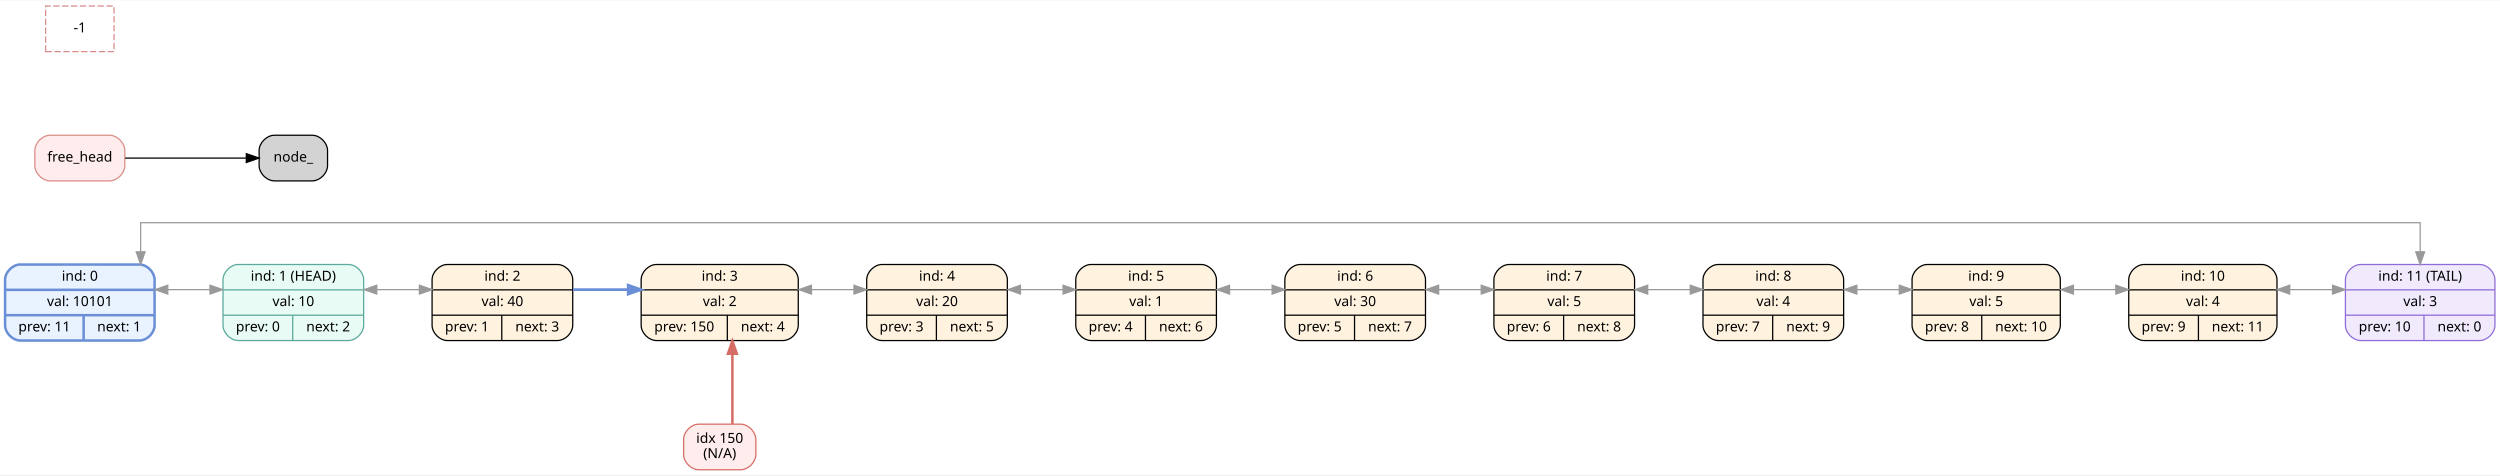
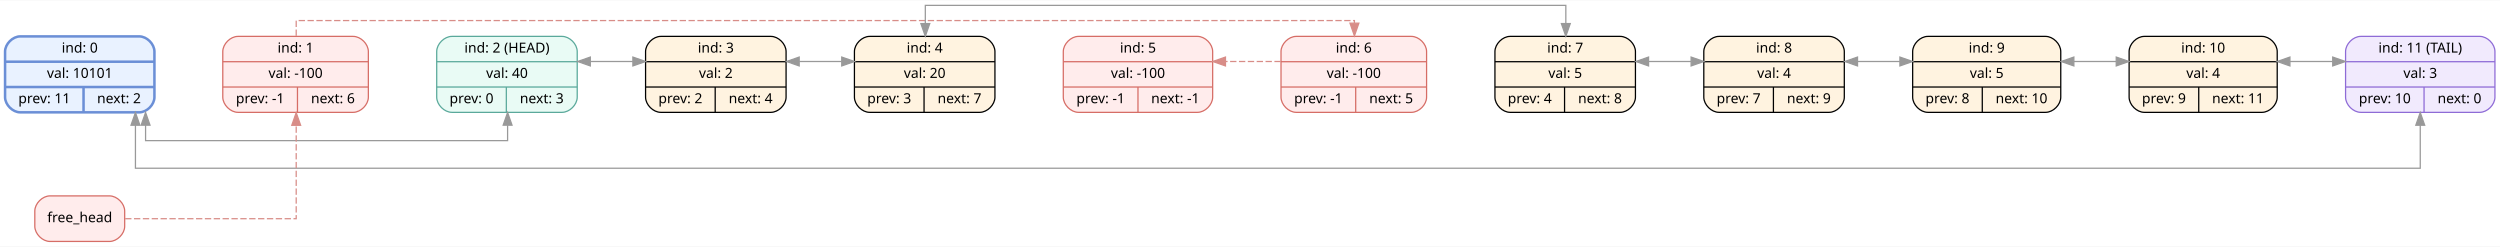
- <svg xmlns="http://www.w3.org/2000/svg" width="1973pt" height="375pt" viewBox="0.00 0.00 1973.00 374.50">
-   <g id="graph0" class="graph" transform="scale(1 1) rotate(0) translate(4 370.5)">
-     <polygon fill="white" stroke="transparent" points="-4,4 -4,-370.5 1969,-370.5 1969,4 -4,4" />
+ <svg xmlns="http://www.w3.org/2000/svg" width="1975pt" height="195pt" viewBox="0.00 0.00 1975.00 194.50">
+   <g id="graph0" class="graph" transform="scale(1 1) rotate(0) translate(4 190.5)">
+     <polygon fill="white" stroke="transparent" points="-4,4 -4,-190.5 1971,-190.5 1971,4 -4,4" />
    <g id="node1" class="node">
      <path fill="#e9f2ff" stroke="#6b8fd6" stroke-width="2" d="M12,-102C12,-102 106,-102 106,-102 112,-102 118,-108 118,-114 118,-114 118,-150 118,-150 118,-156 112,-162 106,-162 106,-162 12,-162 12,-162 6,-162 0,-156 0,-150 0,-150 0,-114 0,-114 0,-108 6,-102 12,-102" />
      <text text-anchor="middle" x="59" y="-149.2" font-family="Fira Mono" font-size="11.00">ind: 0</text>
      <polyline fill="none" stroke="#6b8fd6" stroke-width="2" points="0,-142 118,-142 " />
      <text text-anchor="middle" x="59" y="-129.2" font-family="Fira Mono" font-size="11.00">val: 10101</text>
      <polyline fill="none" stroke="#6b8fd6" stroke-width="2" points="0,-122 118,-122 " />
      <text text-anchor="middle" x="31" y="-109.2" font-family="Fira Mono" font-size="11.00">prev: 11</text>
      <polyline fill="none" stroke="#6b8fd6" stroke-width="2" points="62,-102 62,-122 " />
-       <text text-anchor="middle" x="90" y="-109.2" font-family="Fira Mono" font-size="11.00">next: 1</text>
+       <text text-anchor="middle" x="90" y="-109.2" font-family="Fira Mono" font-size="11.00">next: 2</text>
    </g>
    <g id="node2" class="node">
-       <path fill="#e9fbf5" stroke="#5aa99b" d="M184,-102C184,-102 271,-102 271,-102 277,-102 283,-108 283,-114 283,-114 283,-150 283,-150 283,-156 277,-162 271,-162 271,-162 184,-162 184,-162 178,-162 172,-156 172,-150 172,-150 172,-114 172,-114 172,-108 178,-102 184,-102" />
-       <text text-anchor="middle" x="227.5" y="-149.2" font-family="Fira Mono" font-size="11.00">ind: 1 (HEAD)</text>
-       <polyline fill="none" stroke="#5aa99b" points="172,-142 283,-142 " />
-       <text text-anchor="middle" x="227.5" y="-129.2" font-family="Fira Mono" font-size="11.00">val: 10</text>
-       <polyline fill="none" stroke="#5aa99b" points="172,-122 283,-122 " />
-       <text text-anchor="middle" x="199.5" y="-109.2" font-family="Fira Mono" font-size="11.00">prev: 0</text>
-       <polyline fill="none" stroke="#5aa99b" points="227,-102 227,-122 " />
-       <text text-anchor="middle" x="255" y="-109.2" font-family="Fira Mono" font-size="11.00">next: 2</text>
+       <path fill="#ffecec" stroke="#d66d66" d="M184,-102C184,-102 275,-102 275,-102 281,-102 287,-108 287,-114 287,-114 287,-150 287,-150 287,-156 281,-162 275,-162 275,-162 184,-162 184,-162 178,-162 172,-156 172,-150 172,-150 172,-114 172,-114 172,-108 178,-102 184,-102" />
+       <text text-anchor="middle" x="229.5" y="-149.2" font-family="Fira Mono" font-size="11.00">ind: 1</text>
+       <polyline fill="none" stroke="#d66d66" points="172,-142 287,-142 " />
+       <text text-anchor="middle" x="229.5" y="-129.2" font-family="Fira Mono" font-size="11.00">val: -100</text>
+       <polyline fill="none" stroke="#d66d66" points="172,-122 287,-122 " />
+       <text text-anchor="middle" x="201.5" y="-109.2" font-family="Fira Mono" font-size="11.00">prev: -1</text>
+       <polyline fill="none" stroke="#d66d66" points="231,-102 231,-122 " />
+       <text text-anchor="middle" x="259" y="-109.2" font-family="Fira Mono" font-size="11.00">next: 6</text>
+     </g>
+     <g id="node3" class="node">
+       <path fill="#e9fbf5" stroke="#5aa99b" d="M353,-102C353,-102 440,-102 440,-102 446,-102 452,-108 452,-114 452,-114 452,-150 452,-150 452,-156 446,-162 440,-162 440,-162 353,-162 353,-162 347,-162 341,-156 341,-150 341,-150 341,-114 341,-114 341,-108 347,-102 353,-102" />
+       <text text-anchor="middle" x="396.5" y="-149.2" font-family="Fira Mono" font-size="11.00">ind: 2 (HEAD)</text>
+       <polyline fill="none" stroke="#5aa99b" points="341,-142 452,-142 " />
+       <text text-anchor="middle" x="396.5" y="-129.2" font-family="Fira Mono" font-size="11.00">val: 40</text>
+       <polyline fill="none" stroke="#5aa99b" points="341,-122 452,-122 " />
+       <text text-anchor="middle" x="368.5" y="-109.2" font-family="Fira Mono" font-size="11.00">prev: 0</text>
+       <polyline fill="none" stroke="#5aa99b" points="396,-102 396,-122 " />
+       <text text-anchor="middle" x="424" y="-109.2" font-family="Fira Mono" font-size="11.00">next: 3</text>
+     </g>
+     <g id="edge14" class="edge">
+       <path fill="none" stroke="#999999" d="M111,-91.86C111,-91.86 111,-79.67 111,-79.67 111,-79.67 397,-79.67 397,-79.67 397,-79.67 397,-91.86 397,-91.86" />
+       <polygon fill="#999999" stroke="#999999" points="107.5,-91.86 111,-101.86 114.5,-91.86 107.5,-91.86" />
+       <polygon fill="#999999" stroke="#999999" points="393.5,-91.86 397,-101.86 400.5,-91.86 393.5,-91.86" />
+     </g>
+     <g id="node7" class="node">
+       <path fill="#ffecec" stroke="#d66d66" d="M1020,-102C1020,-102 1111,-102 1111,-102 1117,-102 1123,-108 1123,-114 1123,-114 1123,-150 1123,-150 1123,-156 1117,-162 1111,-162 1111,-162 1020,-162 1020,-162 1014,-162 1008,-156 1008,-150 1008,-150 1008,-114 1008,-114 1008,-108 1014,-102 1020,-102" />
+       <text text-anchor="middle" x="1065.5" y="-149.2" font-family="Fira Mono" font-size="11.00">ind: 6</text>
+       <polyline fill="none" stroke="#d66d66" points="1008,-142 1123,-142 " />
+       <text text-anchor="middle" x="1065.5" y="-129.2" font-family="Fira Mono" font-size="11.00">val: -100</text>
+       <polyline fill="none" stroke="#d66d66" points="1008,-122 1123,-122 " />
+       <text text-anchor="middle" x="1037.5" y="-109.2" font-family="Fira Mono" font-size="11.00">prev: -1</text>
+       <polyline fill="none" stroke="#d66d66" points="1067,-102 1067,-122 " />
+       <text text-anchor="middle" x="1095" y="-109.2" font-family="Fira Mono" font-size="11.00">next: 5</text>
    </g>
    <g id="edge12" class="edge">
-       <path fill="none" stroke="#999999" d="M128.41,-142.17C128.41,-142.17 161.73,-142.17 161.73,-142.17" />
-       <polygon fill="#999999" stroke="#999999" points="161.73,-145.67 171.73,-142.17 161.73,-138.67 161.73,-145.67" />
-       <polygon fill="#999999" stroke="#999999" points="128.41,-138.67 118.41,-142.17 128.41,-145.67 128.41,-138.67" />
+       <path fill="none" stroke="#d88d88" stroke-dasharray="5,2" d="M230,-162.43C230,-169.25 230,-174.5 230,-174.5 230,-174.5 1066,-174.5 1066,-174.5 1066,-174.5 1066,-172.43 1066,-172.43" />
+       <polygon fill="#d88d88" stroke="#d88d88" points="1069.5,-172.43 1066,-162.43 1062.5,-172.43 1069.5,-172.43" />
    </g>
-     <g id="node3" class="node">
-       <path fill="#fff3e0" stroke="#000000" d="M349,-102C349,-102 436,-102 436,-102 442,-102 448,-108 448,-114 448,-114 448,-150 448,-150 448,-156 442,-162 436,-162 436,-162 349,-162 349,-162 343,-162 337,-156 337,-150 337,-150 337,-114 337,-114 337,-108 343,-102 349,-102" />
-       <text text-anchor="middle" x="392.5" y="-149.2" font-family="Fira Mono" font-size="11.00">ind: 2</text>
-       <polyline fill="none" stroke="#000000" points="337,-142 448,-142 " />
-       <text text-anchor="middle" x="392.5" y="-129.2" font-family="Fira Mono" font-size="11.00">val: 40</text>
-       <polyline fill="none" stroke="#000000" points="337,-122 448,-122 " />
-       <text text-anchor="middle" x="364.5" y="-109.2" font-family="Fira Mono" font-size="11.00">prev: 1</text>
-       <polyline fill="none" stroke="#000000" points="392,-102 392,-122 " />
-       <text text-anchor="middle" x="420" y="-109.2" font-family="Fira Mono" font-size="11.00">next: 3</text>
+     <g id="node4" class="node">
+       <path fill="#fff3e0" stroke="#000000" d="M518,-102C518,-102 605,-102 605,-102 611,-102 617,-108 617,-114 617,-114 617,-150 617,-150 617,-156 611,-162 605,-162 605,-162 518,-162 518,-162 512,-162 506,-156 506,-150 506,-150 506,-114 506,-114 506,-108 512,-102 518,-102" />
+       <text text-anchor="middle" x="561.5" y="-149.2" font-family="Fira Mono" font-size="11.00">ind: 3</text>
+       <polyline fill="none" stroke="#000000" points="506,-142 617,-142 " />
+       <text text-anchor="middle" x="561.5" y="-129.2" font-family="Fira Mono" font-size="11.00">val: 2</text>
+       <polyline fill="none" stroke="#000000" points="506,-122 617,-122 " />
+       <text text-anchor="middle" x="533.5" y="-109.2" font-family="Fira Mono" font-size="11.00">prev: 2</text>
+       <polyline fill="none" stroke="#000000" points="561,-102 561,-122 " />
+       <text text-anchor="middle" x="589" y="-109.2" font-family="Fira Mono" font-size="11.00">next: 4</text>
+     </g>
+     <g id="edge15" class="edge">
+       <path fill="none" stroke="#999999" d="M462.36,-142.17C462.36,-142.17 495.98,-142.17 495.98,-142.17" />
+       <polygon fill="#999999" stroke="#999999" points="495.98,-145.67 505.98,-142.17 495.98,-138.67 495.98,-145.67" />
+       <polygon fill="#999999" stroke="#999999" points="462.36,-138.67 452.36,-142.17 462.36,-145.67 462.36,-138.67" />
+     </g>
+     <g id="node5" class="node">
+       <path fill="#fff3e0" stroke="#000000" d="M683,-102C683,-102 770,-102 770,-102 776,-102 782,-108 782,-114 782,-114 782,-150 782,-150 782,-156 776,-162 770,-162 770,-162 683,-162 683,-162 677,-162 671,-156 671,-150 671,-150 671,-114 671,-114 671,-108 677,-102 683,-102" />
+       <text text-anchor="middle" x="726.5" y="-149.2" font-family="Fira Mono" font-size="11.00">ind: 4</text>
+       <polyline fill="none" stroke="#000000" points="671,-142 782,-142 " />
+       <text text-anchor="middle" x="726.5" y="-129.2" font-family="Fira Mono" font-size="11.00">val: 20</text>
+       <polyline fill="none" stroke="#000000" points="671,-122 782,-122 " />
+       <text text-anchor="middle" x="698.5" y="-109.2" font-family="Fira Mono" font-size="11.00">prev: 3</text>
+       <polyline fill="none" stroke="#000000" points="726,-102 726,-122 " />
+       <text text-anchor="middle" x="754" y="-109.2" font-family="Fira Mono" font-size="11.00">next: 7</text>
+     </g>
+     <g id="edge16" class="edge">
+       <path fill="none" stroke="#999999" d="M627.36,-142.17C627.36,-142.17 660.98,-142.17 660.98,-142.17" />
+       <polygon fill="#999999" stroke="#999999" points="660.98,-145.67 670.98,-142.17 660.98,-138.67 660.98,-145.67" />
+       <polygon fill="#999999" stroke="#999999" points="627.36,-138.67 617.36,-142.17 627.36,-145.67 627.36,-138.67" />
+     </g>
+     <g id="node6" class="node">
+       <path fill="#ffecec" stroke="#d66d66" d="M848,-102C848,-102 942,-102 942,-102 948,-102 954,-108 954,-114 954,-114 954,-150 954,-150 954,-156 948,-162 942,-162 942,-162 848,-162 848,-162 842,-162 836,-156 836,-150 836,-150 836,-114 836,-114 836,-108 842,-102 848,-102" />
+       <text text-anchor="middle" x="895" y="-149.2" font-family="Fira Mono" font-size="11.00">ind: 5</text>
+       <polyline fill="none" stroke="#d66d66" points="836,-142 954,-142 " />
+       <text text-anchor="middle" x="895" y="-129.2" font-family="Fira Mono" font-size="11.00">val: -100</text>
+       <polyline fill="none" stroke="#d66d66" points="836,-122 954,-122 " />
+       <text text-anchor="middle" x="865.5" y="-109.2" font-family="Fira Mono" font-size="11.00">prev: -1</text>
+       <polyline fill="none" stroke="#d66d66" points="895,-102 895,-122 " />
+       <text text-anchor="middle" x="924.5" y="-109.2" font-family="Fira Mono" font-size="11.00">next: -1</text>
+     </g>
+     <g id="node8" class="node">
+       <path fill="#fff3e0" stroke="#000000" d="M1189,-102C1189,-102 1276,-102 1276,-102 1282,-102 1288,-108 1288,-114 1288,-114 1288,-150 1288,-150 1288,-156 1282,-162 1276,-162 1276,-162 1189,-162 1189,-162 1183,-162 1177,-156 1177,-150 1177,-150 1177,-114 1177,-114 1177,-108 1183,-102 1189,-102" />
+       <text text-anchor="middle" x="1232.5" y="-149.2" font-family="Fira Mono" font-size="11.00">ind: 7</text>
+       <polyline fill="none" stroke="#000000" points="1177,-142 1288,-142 " />
+       <text text-anchor="middle" x="1232.5" y="-129.2" font-family="Fira Mono" font-size="11.00">val: 5</text>
+       <polyline fill="none" stroke="#000000" points="1177,-122 1288,-122 " />
+       <text text-anchor="middle" x="1204.5" y="-109.2" font-family="Fira Mono" font-size="11.00">prev: 4</text>
+       <polyline fill="none" stroke="#000000" points="1232,-102 1232,-122 " />
+       <text text-anchor="middle" x="1260" y="-109.2" font-family="Fira Mono" font-size="11.00">next: 8</text>
+     </g>
+     <g id="edge17" class="edge">
+       <path fill="none" stroke="#999999" d="M727,-172.12C727,-172.12 727,-186.5 727,-186.5 727,-186.5 1233,-186.5 1233,-186.5 1233,-186.5 1233,-172.12 1233,-172.12" />
+       <polygon fill="#999999" stroke="#999999" points="730.5,-172.12 727,-162.12 723.5,-172.12 730.5,-172.12" />
+       <polygon fill="#999999" stroke="#999999" points="1236.5,-172.12 1233,-162.12 1229.5,-172.12 1236.5,-172.12" />
    </g>
    <g id="edge13" class="edge">
-       <path fill="none" stroke="#999999" d="M293.36,-142.17C293.36,-142.17 326.98,-142.17 326.98,-142.17" />
-       <polygon fill="#999999" stroke="#999999" points="326.98,-145.67 336.98,-142.17 326.98,-138.67 326.98,-145.67" />
-       <polygon fill="#999999" stroke="#999999" points="293.36,-138.67 283.36,-142.17 293.36,-145.67 293.36,-138.67" />
+       <path fill="none" stroke="#d88d88" stroke-dasharray="5,2" d="M1007.78,-142.17C1007.78,-142.17 964.12,-142.17 964.12,-142.17" />
+       <polygon fill="#d88d88" stroke="#d88d88" points="964.12,-138.67 954.12,-142.17 964.12,-145.67 964.12,-138.67" />
    </g>
-     <g id="node4" class="node">
-       <path fill="#fff3e0" stroke="#000000" d="M514,-102C514,-102 614,-102 614,-102 620,-102 626,-108 626,-114 626,-114 626,-150 626,-150 626,-156 620,-162 614,-162 614,-162 514,-162 514,-162 508,-162 502,-156 502,-150 502,-150 502,-114 502,-114 502,-108 508,-102 514,-102" />
-       <text text-anchor="middle" x="564" y="-149.2" font-family="Fira Mono" font-size="11.00">ind: 3</text>
-       <polyline fill="none" stroke="#000000" points="502,-142 626,-142 " />
-       <text text-anchor="middle" x="564" y="-129.2" font-family="Fira Mono" font-size="11.00">val: 2</text>
-       <polyline fill="none" stroke="#000000" points="502,-122 626,-122 " />
-       <text text-anchor="middle" x="536" y="-109.2" font-family="Fira Mono" font-size="11.00">prev: 150</text>
-       <polyline fill="none" stroke="#000000" points="570,-102 570,-122 " />
-       <text text-anchor="middle" x="598" y="-109.2" font-family="Fira Mono" font-size="11.00">next: 4</text>
+     <g id="node9" class="node">
+       <path fill="#fff3e0" stroke="#000000" d="M1354,-102C1354,-102 1441,-102 1441,-102 1447,-102 1453,-108 1453,-114 1453,-114 1453,-150 1453,-150 1453,-156 1447,-162 1441,-162 1441,-162 1354,-162 1354,-162 1348,-162 1342,-156 1342,-150 1342,-150 1342,-114 1342,-114 1342,-108 1348,-102 1354,-102" />
+       <text text-anchor="middle" x="1397.5" y="-149.2" font-family="Fira Mono" font-size="11.00">ind: 8</text>
+       <polyline fill="none" stroke="#000000" points="1342,-142 1453,-142 " />
+       <text text-anchor="middle" x="1397.5" y="-129.2" font-family="Fira Mono" font-size="11.00">val: 4</text>
+       <polyline fill="none" stroke="#000000" points="1342,-122 1453,-122 " />
+       <text text-anchor="middle" x="1369.5" y="-109.2" font-family="Fira Mono" font-size="11.00">prev: 7</text>
+       <polyline fill="none" stroke="#000000" points="1397,-102 1397,-122 " />
+       <text text-anchor="middle" x="1425" y="-109.2" font-family="Fira Mono" font-size="11.00">next: 9</text>
    </g>
-     <g id="edge14" class="edge">
-       <path fill="none" stroke="#6b8fd6" stroke-width="2.2" d="M448.18,-142.17C448.18,-142.17 491.77,-142.17 491.77,-142.17" />
-       <polygon fill="#6b8fd6" stroke="#6b8fd6" stroke-width="2.2" points="491.77,-145.67 501.77,-142.17 491.77,-138.67 491.77,-145.67" />
+     <g id="edge18" class="edge">
+       <path fill="none" stroke="#999999" d="M1298.36,-142.17C1298.36,-142.17 1331.98,-142.17 1331.98,-142.17" />
+       <polygon fill="#999999" stroke="#999999" points="1331.98,-145.67 1341.98,-142.17 1331.98,-138.67 1331.98,-145.67" />
+       <polygon fill="#999999" stroke="#999999" points="1298.36,-138.67 1288.36,-142.17 1298.36,-145.67 1298.36,-138.67" />
    </g>
-     <g id="node5" class="node">
-       <path fill="#fff3e0" stroke="#000000" d="M692,-102C692,-102 779,-102 779,-102 785,-102 791,-108 791,-114 791,-114 791,-150 791,-150 791,-156 785,-162 779,-162 779,-162 692,-162 692,-162 686,-162 680,-156 680,-150 680,-150 680,-114 680,-114 680,-108 686,-102 692,-102" />
-       <text text-anchor="middle" x="735.5" y="-149.2" font-family="Fira Mono" font-size="11.00">ind: 4</text>
-       <polyline fill="none" stroke="#000000" points="680,-142 791,-142 " />
-       <text text-anchor="middle" x="735.5" y="-129.2" font-family="Fira Mono" font-size="11.00">val: 20</text>
-       <polyline fill="none" stroke="#000000" points="680,-122 791,-122 " />
-       <text text-anchor="middle" x="707.5" y="-109.2" font-family="Fira Mono" font-size="11.00">prev: 3</text>
-       <polyline fill="none" stroke="#000000" points="735,-102 735,-122 " />
-       <text text-anchor="middle" x="763" y="-109.2" font-family="Fira Mono" font-size="11.00">next: 5</text>
+     <g id="node10" class="node">
+       <path fill="#fff3e0" stroke="#000000" d="M1519,-102C1519,-102 1612,-102 1612,-102 1618,-102 1624,-108 1624,-114 1624,-114 1624,-150 1624,-150 1624,-156 1618,-162 1612,-162 1612,-162 1519,-162 1519,-162 1513,-162 1507,-156 1507,-150 1507,-150 1507,-114 1507,-114 1507,-108 1513,-102 1519,-102" />
+       <text text-anchor="middle" x="1565.5" y="-149.2" font-family="Fira Mono" font-size="11.00">ind: 9</text>
+       <polyline fill="none" stroke="#000000" points="1507,-142 1624,-142 " />
+       <text text-anchor="middle" x="1565.5" y="-129.2" font-family="Fira Mono" font-size="11.00">val: 5</text>
+       <polyline fill="none" stroke="#000000" points="1507,-122 1624,-122 " />
+       <text text-anchor="middle" x="1534.5" y="-109.2" font-family="Fira Mono" font-size="11.00">prev: 8</text>
+       <polyline fill="none" stroke="#000000" points="1562,-102 1562,-122 " />
+       <text text-anchor="middle" x="1593" y="-109.2" font-family="Fira Mono" font-size="11.00">next: 10</text>
    </g>
-     <g id="edge15" class="edge">
-       <path fill="none" stroke="#999999" d="M636.4,-142.17C636.4,-142.17 669.96,-142.17 669.96,-142.17" />
-       <polygon fill="#999999" stroke="#999999" points="669.96,-145.67 679.96,-142.17 669.96,-138.67 669.96,-145.67" />
-       <polygon fill="#999999" stroke="#999999" points="636.4,-138.67 626.4,-142.17 636.4,-145.67 636.4,-138.67" />
+     <g id="edge19" class="edge">
+       <path fill="none" stroke="#999999" d="M1463.44,-142.17C1463.44,-142.17 1496.93,-142.17 1496.93,-142.17" />
+       <polygon fill="#999999" stroke="#999999" points="1496.93,-145.67 1506.93,-142.17 1496.93,-138.67 1496.93,-145.67" />
+       <polygon fill="#999999" stroke="#999999" points="1463.44,-138.67 1453.44,-142.17 1463.44,-145.67 1463.44,-138.67" />
+     </g>
+     <g id="node11" class="node">
+       <path fill="#fff3e0" stroke="#000000" d="M1690,-102C1690,-102 1783,-102 1783,-102 1789,-102 1795,-108 1795,-114 1795,-114 1795,-150 1795,-150 1795,-156 1789,-162 1783,-162 1783,-162 1690,-162 1690,-162 1684,-162 1678,-156 1678,-150 1678,-150 1678,-114 1678,-114 1678,-108 1684,-102 1690,-102" />
+       <text text-anchor="middle" x="1736.5" y="-149.2" font-family="Fira Mono" font-size="11.00">ind: 10</text>
+       <polyline fill="none" stroke="#000000" points="1678,-142 1795,-142 " />
+       <text text-anchor="middle" x="1736.5" y="-129.2" font-family="Fira Mono" font-size="11.00">val: 4</text>
+       <polyline fill="none" stroke="#000000" points="1678,-122 1795,-122 " />
+       <text text-anchor="middle" x="1705.5" y="-109.2" font-family="Fira Mono" font-size="11.00">prev: 9</text>
+       <polyline fill="none" stroke="#000000" points="1733,-102 1733,-122 " />
+       <text text-anchor="middle" x="1764" y="-109.2" font-family="Fira Mono" font-size="11.00">next: 11</text>
+     </g>
+     <g id="edge20" class="edge">
+       <path fill="none" stroke="#999999" d="M1634.35,-142.17C1634.35,-142.17 1667.83,-142.17 1667.83,-142.17" />
+       <polygon fill="#999999" stroke="#999999" points="1667.83,-145.67 1677.83,-142.17 1667.83,-138.67 1667.83,-145.67" />
+       <polygon fill="#999999" stroke="#999999" points="1634.35,-138.67 1624.35,-142.17 1634.35,-145.67 1634.35,-138.67" />
+     </g>
+     <g id="node12" class="node">
+       <path fill="#f1eafd" stroke="#8e6bd6" d="M1861,-102C1861,-102 1955,-102 1955,-102 1961,-102 1967,-108 1967,-114 1967,-114 1967,-150 1967,-150 1967,-156 1961,-162 1955,-162 1955,-162 1861,-162 1861,-162 1855,-162 1849,-156 1849,-150 1849,-150 1849,-114 1849,-114 1849,-108 1855,-102 1861,-102" />
+       <text text-anchor="middle" x="1908" y="-149.2" font-family="Fira Mono" font-size="11.00">ind: 11 (TAIL)</text>
+       <polyline fill="none" stroke="#8e6bd6" points="1849,-142 1967,-142 " />
+       <text text-anchor="middle" x="1908" y="-129.2" font-family="Fira Mono" font-size="11.00">val: 3</text>
+       <polyline fill="none" stroke="#8e6bd6" points="1849,-122 1967,-122 " />
+       <text text-anchor="middle" x="1880" y="-109.2" font-family="Fira Mono" font-size="11.00">prev: 10</text>
+       <polyline fill="none" stroke="#8e6bd6" points="1911,-102 1911,-122 " />
+       <text text-anchor="middle" x="1939" y="-109.2" font-family="Fira Mono" font-size="11.00">next: 0</text>
+     </g>
+     <g id="edge21" class="edge">
+       <path fill="none" stroke="#999999" d="M1805.04,-142.17C1805.04,-142.17 1838.85,-142.17 1838.85,-142.17" />
+       <polygon fill="#999999" stroke="#999999" points="1838.85,-145.67 1848.85,-142.17 1838.85,-138.67 1838.85,-145.67" />
+       <polygon fill="#999999" stroke="#999999" points="1805.04,-138.67 1795.04,-142.17 1805.04,-145.67 1805.04,-138.67" />
+     </g>
+     <g id="edge22" class="edge">
+       <path fill="none" stroke="#999999" d="M1908,-91.83C1908,-91.83 1908,-57.83 1908,-57.83 1908,-57.83 103,-57.83 103,-57.83 103,-57.83 103,-91.83 103,-91.83" />
+       <polygon fill="#999999" stroke="#999999" points="1904.5,-91.83 1908,-101.83 1911.5,-91.83 1904.5,-91.83" />
+       <polygon fill="#999999" stroke="#999999" points="99.5,-91.83 103,-101.83 106.5,-91.83 99.5,-91.83" />
    </g>
    <g id="node13" class="node">
-       <path fill="#ffecec" stroke="#d66d66" d="M580.5,-36C580.5,-36 547.5,-36 547.5,-36 541.5,-36 535.5,-30 535.5,-24 535.5,-24 535.5,-12 535.5,-12 535.5,-6 541.5,0 547.5,0 547.5,0 580.5,0 580.5,0 586.5,0 592.5,-6 592.5,-12 592.5,-12 592.5,-24 592.5,-24 592.5,-30 586.5,-36 580.5,-36" />
-       <text text-anchor="middle" x="564" y="-21.2" font-family="Fira Mono" font-size="11.00">idx 150</text>
-       <text text-anchor="middle" x="564" y="-9.2" font-family="Fira Mono" font-size="11.00">(N/A)</text>
-     </g>
-     <g id="node6" class="node">
-       <path fill="#fff3e0" stroke="#000000" d="M857,-102C857,-102 944,-102 944,-102 950,-102 956,-108 956,-114 956,-114 956,-150 956,-150 956,-156 950,-162 944,-162 944,-162 857,-162 857,-162 851,-162 845,-156 845,-150 845,-150 845,-114 845,-114 845,-108 851,-102 857,-102" />
-       <text text-anchor="middle" x="900.5" y="-149.2" font-family="Fira Mono" font-size="11.00">ind: 5</text>
-       <polyline fill="none" stroke="#000000" points="845,-142 956,-142 " />
-       <text text-anchor="middle" x="900.5" y="-129.2" font-family="Fira Mono" font-size="11.00">val: 1</text>
-       <polyline fill="none" stroke="#000000" points="845,-122 956,-122 " />
-       <text text-anchor="middle" x="872.5" y="-109.2" font-family="Fira Mono" font-size="11.00">prev: 4</text>
-       <polyline fill="none" stroke="#000000" points="900,-102 900,-122 " />
-       <text text-anchor="middle" x="928" y="-109.2" font-family="Fira Mono" font-size="11.00">next: 6</text>
-     </g>
-     <g id="edge16" class="edge">
-       <path fill="none" stroke="#999999" d="M801.36,-142.17C801.36,-142.17 834.98,-142.17 834.98,-142.17" />
-       <polygon fill="#999999" stroke="#999999" points="834.98,-145.67 844.98,-142.17 834.98,-138.67 834.98,-145.67" />
-       <polygon fill="#999999" stroke="#999999" points="801.36,-138.67 791.36,-142.17 801.36,-145.67 801.36,-138.67" />
-     </g>
-     <g id="node7" class="node">
-       <path fill="#fff3e0" stroke="#000000" d="M1022,-102C1022,-102 1109,-102 1109,-102 1115,-102 1121,-108 1121,-114 1121,-114 1121,-150 1121,-150 1121,-156 1115,-162 1109,-162 1109,-162 1022,-162 1022,-162 1016,-162 1010,-156 1010,-150 1010,-150 1010,-114 1010,-114 1010,-108 1016,-102 1022,-102" />
-       <text text-anchor="middle" x="1065.5" y="-149.2" font-family="Fira Mono" font-size="11.00">ind: 6</text>
-       <polyline fill="none" stroke="#000000" points="1010,-142 1121,-142 " />
-       <text text-anchor="middle" x="1065.5" y="-129.2" font-family="Fira Mono" font-size="11.00">val: 30</text>
-       <polyline fill="none" stroke="#000000" points="1010,-122 1121,-122 " />
-       <text text-anchor="middle" x="1037.5" y="-109.2" font-family="Fira Mono" font-size="11.00">prev: 5</text>
-       <polyline fill="none" stroke="#000000" points="1065,-102 1065,-122 " />
-       <text text-anchor="middle" x="1093" y="-109.2" font-family="Fira Mono" font-size="11.00">next: 7</text>
-     </g>
-     <g id="edge17" class="edge">
-       <path fill="none" stroke="#999999" d="M966.36,-142.17C966.36,-142.17 999.98,-142.17 999.98,-142.17" />
-       <polygon fill="#999999" stroke="#999999" points="999.98,-145.67 1009.98,-142.17 999.98,-138.67 999.98,-145.67" />
-       <polygon fill="#999999" stroke="#999999" points="966.36,-138.67 956.36,-142.17 966.36,-145.67 966.36,-138.67" />
-     </g>
-     <g id="node8" class="node">
-       <path fill="#fff3e0" stroke="#000000" d="M1187,-102C1187,-102 1274,-102 1274,-102 1280,-102 1286,-108 1286,-114 1286,-114 1286,-150 1286,-150 1286,-156 1280,-162 1274,-162 1274,-162 1187,-162 1187,-162 1181,-162 1175,-156 1175,-150 1175,-150 1175,-114 1175,-114 1175,-108 1181,-102 1187,-102" />
-       <text text-anchor="middle" x="1230.5" y="-149.2" font-family="Fira Mono" font-size="11.00">ind: 7</text>
-       <polyline fill="none" stroke="#000000" points="1175,-142 1286,-142 " />
-       <text text-anchor="middle" x="1230.5" y="-129.2" font-family="Fira Mono" font-size="11.00">val: 5</text>
-       <polyline fill="none" stroke="#000000" points="1175,-122 1286,-122 " />
-       <text text-anchor="middle" x="1202.5" y="-109.2" font-family="Fira Mono" font-size="11.00">prev: 6</text>
-       <polyline fill="none" stroke="#000000" points="1230,-102 1230,-122 " />
-       <text text-anchor="middle" x="1258" y="-109.2" font-family="Fira Mono" font-size="11.00">next: 8</text>
-     </g>
-     <g id="edge18" class="edge">
-       <path fill="none" stroke="#999999" d="M1131.36,-142.17C1131.36,-142.17 1164.98,-142.17 1164.98,-142.17" />
-       <polygon fill="#999999" stroke="#999999" points="1164.98,-145.67 1174.98,-142.17 1164.98,-138.67 1164.98,-145.67" />
-       <polygon fill="#999999" stroke="#999999" points="1131.36,-138.67 1121.36,-142.17 1131.36,-145.67 1131.36,-138.67" />
-     </g>
-     <g id="node9" class="node">
-       <path fill="#fff3e0" stroke="#000000" d="M1352,-102C1352,-102 1439,-102 1439,-102 1445,-102 1451,-108 1451,-114 1451,-114 1451,-150 1451,-150 1451,-156 1445,-162 1439,-162 1439,-162 1352,-162 1352,-162 1346,-162 1340,-156 1340,-150 1340,-150 1340,-114 1340,-114 1340,-108 1346,-102 1352,-102" />
-       <text text-anchor="middle" x="1395.5" y="-149.2" font-family="Fira Mono" font-size="11.00">ind: 8</text>
-       <polyline fill="none" stroke="#000000" points="1340,-142 1451,-142 " />
-       <text text-anchor="middle" x="1395.5" y="-129.2" font-family="Fira Mono" font-size="11.00">val: 4</text>
-       <polyline fill="none" stroke="#000000" points="1340,-122 1451,-122 " />
-       <text text-anchor="middle" x="1367.5" y="-109.2" font-family="Fira Mono" font-size="11.00">prev: 7</text>
-       <polyline fill="none" stroke="#000000" points="1395,-102 1395,-122 " />
-       <text text-anchor="middle" x="1423" y="-109.2" font-family="Fira Mono" font-size="11.00">next: 9</text>
-     </g>
-     <g id="edge19" class="edge">
-       <path fill="none" stroke="#999999" d="M1296.36,-142.17C1296.36,-142.17 1329.98,-142.17 1329.98,-142.17" />
-       <polygon fill="#999999" stroke="#999999" points="1329.98,-145.67 1339.98,-142.17 1329.98,-138.67 1329.98,-145.67" />
-       <polygon fill="#999999" stroke="#999999" points="1296.36,-138.67 1286.36,-142.17 1296.36,-145.67 1296.36,-138.67" />
-     </g>
-     <g id="node10" class="node">
-       <path fill="#fff3e0" stroke="#000000" d="M1517,-102C1517,-102 1610,-102 1610,-102 1616,-102 1622,-108 1622,-114 1622,-114 1622,-150 1622,-150 1622,-156 1616,-162 1610,-162 1610,-162 1517,-162 1517,-162 1511,-162 1505,-156 1505,-150 1505,-150 1505,-114 1505,-114 1505,-108 1511,-102 1517,-102" />
-       <text text-anchor="middle" x="1563.5" y="-149.2" font-family="Fira Mono" font-size="11.00">ind: 9</text>
-       <polyline fill="none" stroke="#000000" points="1505,-142 1622,-142 " />
-       <text text-anchor="middle" x="1563.5" y="-129.2" font-family="Fira Mono" font-size="11.00">val: 5</text>
-       <polyline fill="none" stroke="#000000" points="1505,-122 1622,-122 " />
-       <text text-anchor="middle" x="1532.5" y="-109.2" font-family="Fira Mono" font-size="11.00">prev: 8</text>
-       <polyline fill="none" stroke="#000000" points="1560,-102 1560,-122 " />
-       <text text-anchor="middle" x="1591" y="-109.2" font-family="Fira Mono" font-size="11.00">next: 10</text>
-     </g>
-     <g id="edge20" class="edge">
-       <path fill="none" stroke="#999999" d="M1461.44,-142.17C1461.44,-142.17 1494.93,-142.17 1494.93,-142.17" />
-       <polygon fill="#999999" stroke="#999999" points="1494.93,-145.67 1504.93,-142.17 1494.93,-138.67 1494.93,-145.67" />
-       <polygon fill="#999999" stroke="#999999" points="1461.44,-138.67 1451.44,-142.17 1461.44,-145.67 1461.44,-138.67" />
-     </g>
-     <g id="node11" class="node">
-       <path fill="#fff3e0" stroke="#000000" d="M1688,-102C1688,-102 1781,-102 1781,-102 1787,-102 1793,-108 1793,-114 1793,-114 1793,-150 1793,-150 1793,-156 1787,-162 1781,-162 1781,-162 1688,-162 1688,-162 1682,-162 1676,-156 1676,-150 1676,-150 1676,-114 1676,-114 1676,-108 1682,-102 1688,-102" />
-       <text text-anchor="middle" x="1734.5" y="-149.2" font-family="Fira Mono" font-size="11.00">ind: 10</text>
-       <polyline fill="none" stroke="#000000" points="1676,-142 1793,-142 " />
-       <text text-anchor="middle" x="1734.5" y="-129.2" font-family="Fira Mono" font-size="11.00">val: 4</text>
-       <polyline fill="none" stroke="#000000" points="1676,-122 1793,-122 " />
-       <text text-anchor="middle" x="1703.5" y="-109.2" font-family="Fira Mono" font-size="11.00">prev: 9</text>
-       <polyline fill="none" stroke="#000000" points="1731,-102 1731,-122 " />
-       <text text-anchor="middle" x="1762" y="-109.2" font-family="Fira Mono" font-size="11.00">next: 11</text>
-     </g>
-     <g id="edge21" class="edge">
-       <path fill="none" stroke="#999999" d="M1632.35,-142.17C1632.35,-142.17 1665.83,-142.17 1665.83,-142.17" />
-       <polygon fill="#999999" stroke="#999999" points="1665.83,-145.67 1675.83,-142.17 1665.83,-138.67 1665.83,-145.67" />
-       <polygon fill="#999999" stroke="#999999" points="1632.35,-138.67 1622.35,-142.17 1632.35,-145.67 1632.35,-138.67" />
-     </g>
-     <g id="node12" class="node">
-       <path fill="#f1eafd" stroke="#8e6bd6" d="M1859,-102C1859,-102 1953,-102 1953,-102 1959,-102 1965,-108 1965,-114 1965,-114 1965,-150 1965,-150 1965,-156 1959,-162 1953,-162 1953,-162 1859,-162 1859,-162 1853,-162 1847,-156 1847,-150 1847,-150 1847,-114 1847,-114 1847,-108 1853,-102 1859,-102" />
-       <text text-anchor="middle" x="1906" y="-149.2" font-family="Fira Mono" font-size="11.00">ind: 11 (TAIL)</text>
-       <polyline fill="none" stroke="#8e6bd6" points="1847,-142 1965,-142 " />
-       <text text-anchor="middle" x="1906" y="-129.2" font-family="Fira Mono" font-size="11.00">val: 3</text>
-       <polyline fill="none" stroke="#8e6bd6" points="1847,-122 1965,-122 " />
-       <text text-anchor="middle" x="1878" y="-109.2" font-family="Fira Mono" font-size="11.00">prev: 10</text>
-       <polyline fill="none" stroke="#8e6bd6" points="1909,-102 1909,-122 " />
-       <text text-anchor="middle" x="1937" y="-109.2" font-family="Fira Mono" font-size="11.00">next: 0</text>
-     </g>
-     <g id="edge22" class="edge">
-       <path fill="none" stroke="#999999" d="M1803.04,-142.17C1803.04,-142.17 1836.85,-142.17 1836.85,-142.17" />
-       <polygon fill="#999999" stroke="#999999" points="1836.85,-145.67 1846.85,-142.17 1836.85,-138.67 1836.85,-145.67" />
-       <polygon fill="#999999" stroke="#999999" points="1803.04,-138.67 1793.04,-142.17 1803.04,-145.67 1803.04,-138.67" />
+       <path fill="#ffecec" stroke="#d66d66" d="M82.5,-36C82.5,-36 35.5,-36 35.5,-36 29.5,-36 23.5,-30 23.5,-24 23.5,-24 23.5,-12 23.5,-12 23.5,-6 29.5,0 35.5,0 35.5,0 82.5,0 82.5,0 88.5,0 94.5,-6 94.5,-12 94.5,-12 94.5,-24 94.5,-24 94.5,-30 88.5,-36 82.5,-36" />
+       <text text-anchor="middle" x="59" y="-15.2" font-family="Fira Mono" font-size="11.00">free_head</text>
    </g>
    <g id="edge23" class="edge">
-       <path fill="none" stroke="#999999" d="M1906,-172.02C1906,-172.02 1906,-195 1906,-195 1906,-195 107,-195 107,-195 107,-195 107,-172.02 107,-172.02" />
-       <polygon fill="#999999" stroke="#999999" points="1909.5,-172.02 1906,-162.02 1902.5,-172.02 1909.5,-172.02" />
-       <polygon fill="#999999" stroke="#999999" points="110.5,-172.02 107,-162.02 103.5,-172.02 110.5,-172.02" />
-     </g>
-     <g id="edge24" class="edge">
-       <path fill="none" stroke="#d66d66" stroke-width="2" d="M574,-36.06C574,-36.06 574,-91.59 574,-91.59" />
-       <polygon fill="#d66d66" stroke="#d66d66" stroke-width="2" points="570.5,-91.59 574,-101.59 577.5,-91.59 570.5,-91.59" />
-     </g>
-     <g id="node14" class="node">
-       <path fill="#ffecec" stroke="#d88d88" d="M82.5,-264C82.5,-264 35.5,-264 35.5,-264 29.5,-264 23.5,-258 23.5,-252 23.5,-252 23.5,-240 23.5,-240 23.5,-234 29.5,-228 35.5,-228 35.5,-228 82.5,-228 82.5,-228 88.5,-228 94.5,-234 94.5,-240 94.5,-240 94.5,-252 94.5,-252 94.5,-258 88.5,-264 82.5,-264" />
-       <text text-anchor="middle" x="59" y="-243.2" font-family="Fira Mono" font-size="11.00">free_head</text>
-     </g>
-     <g id="node15" class="node">
-       <path fill="lightgrey" stroke="black" d="M212.5,-228C212.5,-228 242.5,-228 242.5,-228 248.5,-228 254.5,-234 254.5,-240 254.5,-240 254.5,-252 254.5,-252 254.5,-258 248.5,-264 242.5,-264 242.5,-264 212.5,-264 212.5,-264 206.5,-264 200.5,-258 200.5,-252 200.5,-252 200.5,-240 200.5,-240 200.5,-234 206.5,-228 212.5,-228" />
-       <text text-anchor="middle" x="227.5" y="-243.2" font-family="Fira Mono" font-size="11.00">node_</text>
-     </g>
-     <g id="edge26" class="edge">
-       <path fill="none" stroke="black" d="M94.73,-246C94.73,-246 190.4,-246 190.4,-246" />
-       <polygon fill="black" stroke="black" points="190.4,-249.5 200.4,-246 190.4,-242.5 190.4,-249.5" />
-     </g>
-     <g id="node16" class="node">
-       <polygon fill="none" stroke="#d88d88" stroke-dasharray="5,2" points="32,-330 32,-366 86,-366 86,-330 32,-330" />
-       <text text-anchor="middle" x="59" y="-345.2" font-family="Fira Mono" font-size="11.00">-1</text>
+       <path fill="none" stroke="#d88d88" stroke-dasharray="5,2" d="M94.85,-18C144.99,-18 230,-18 230,-18 230,-18 230,-91.75 230,-91.75" />
+       <polygon fill="#d88d88" stroke="#d88d88" points="226.5,-91.75 230,-101.75 233.5,-91.75 226.5,-91.75" />
    </g>
  </g>
</svg>
